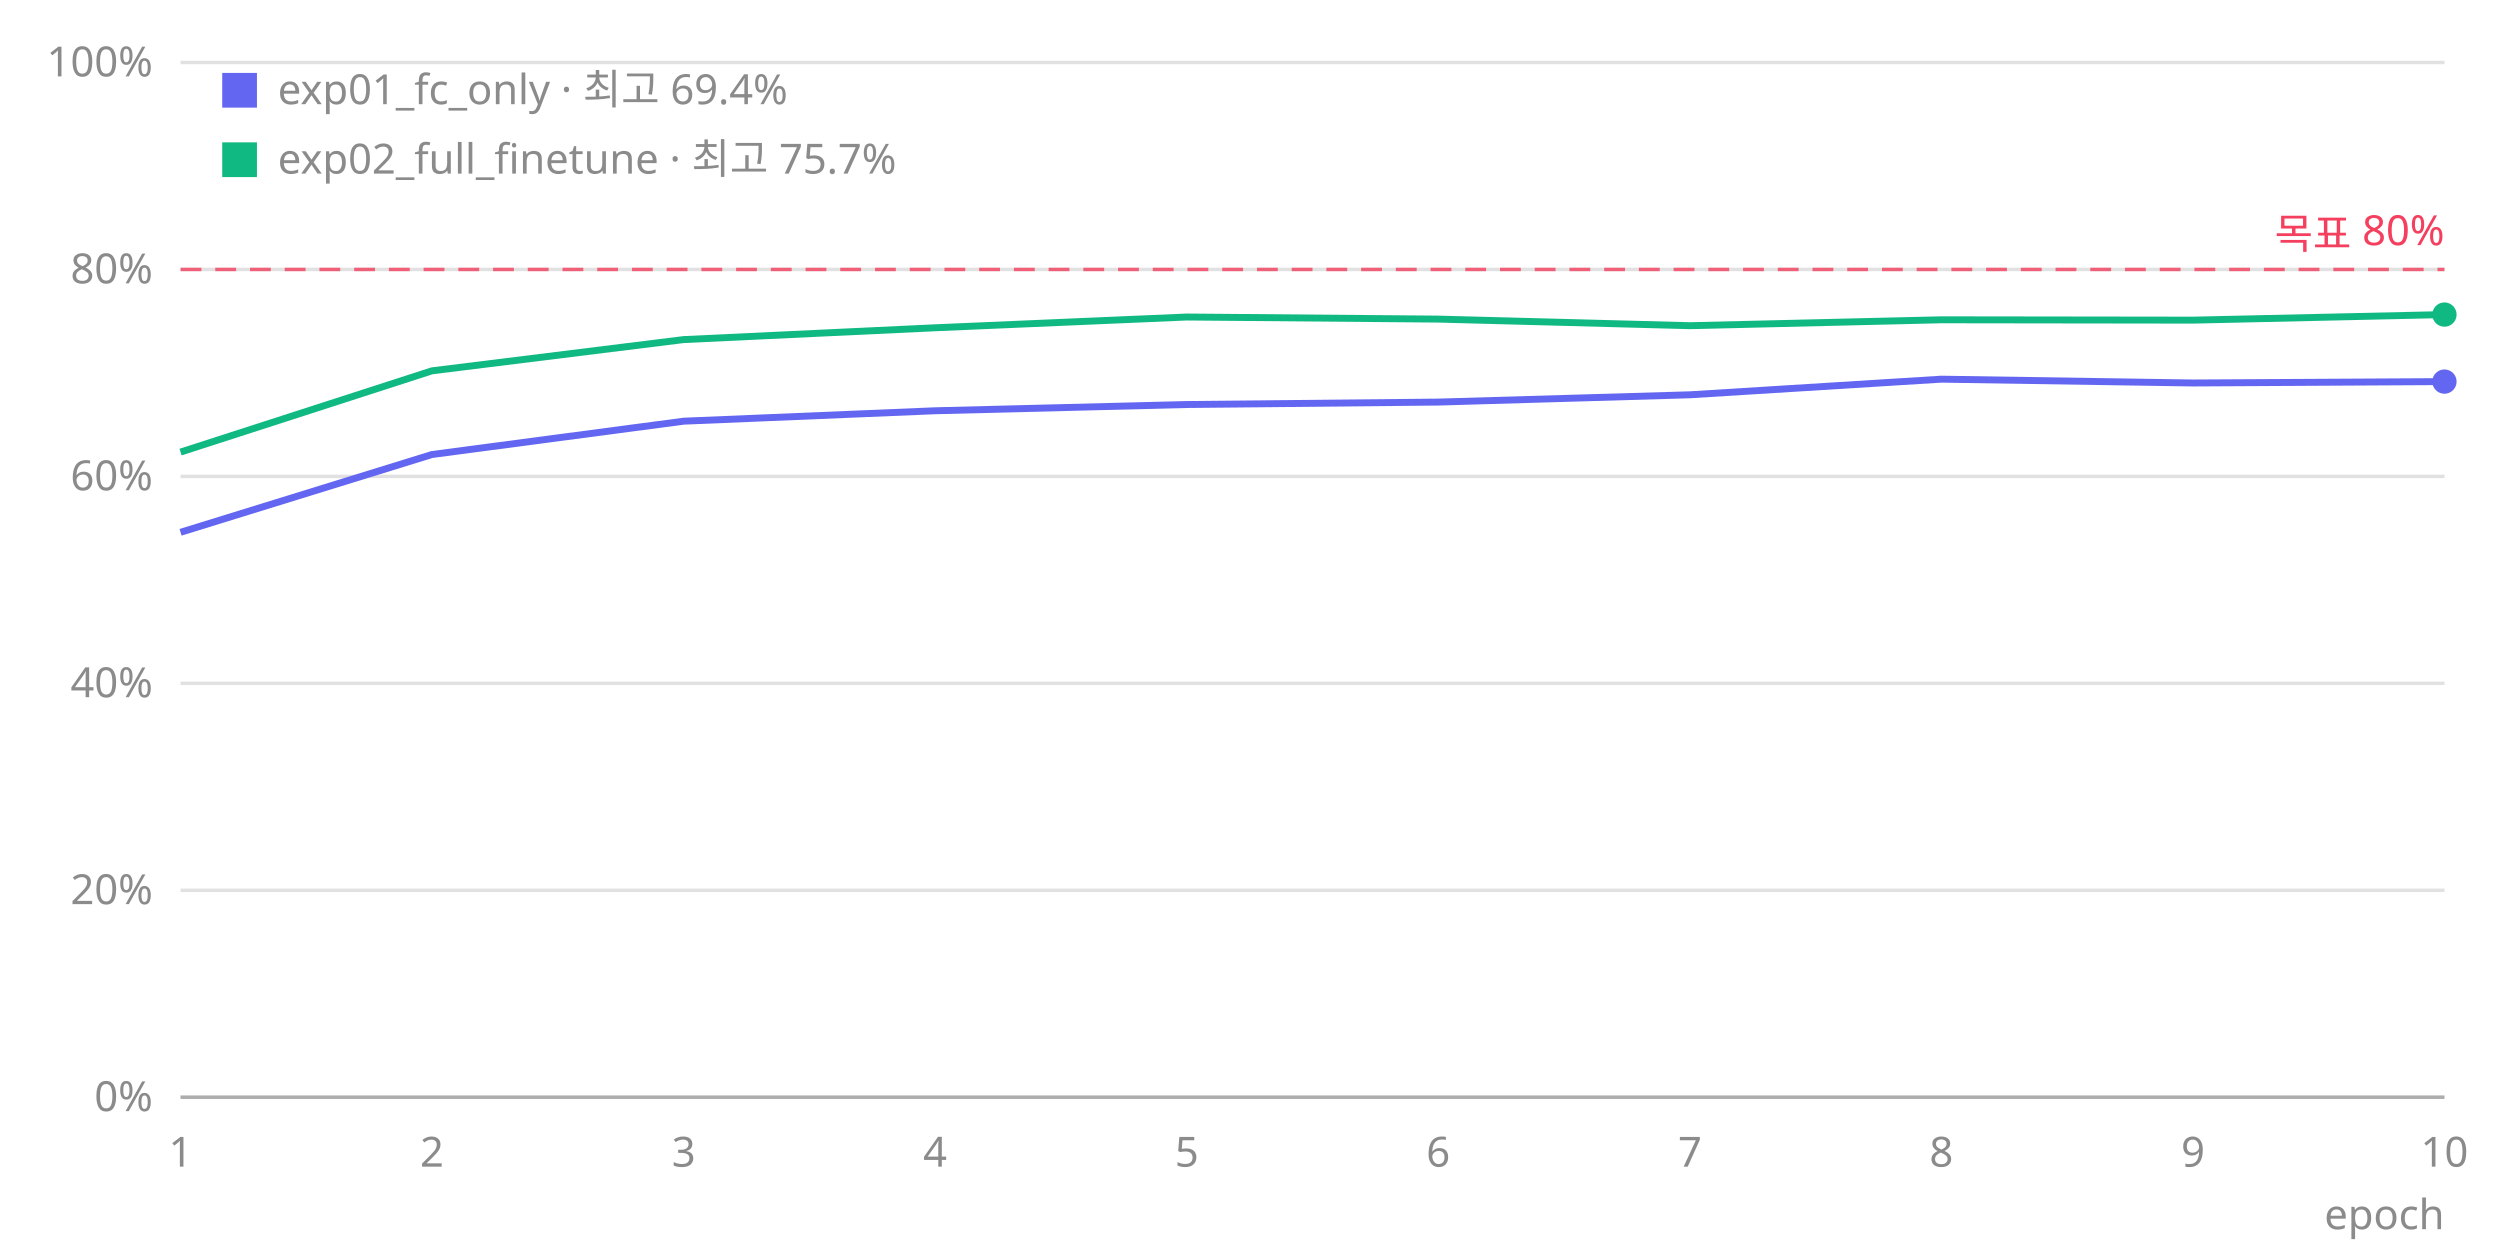
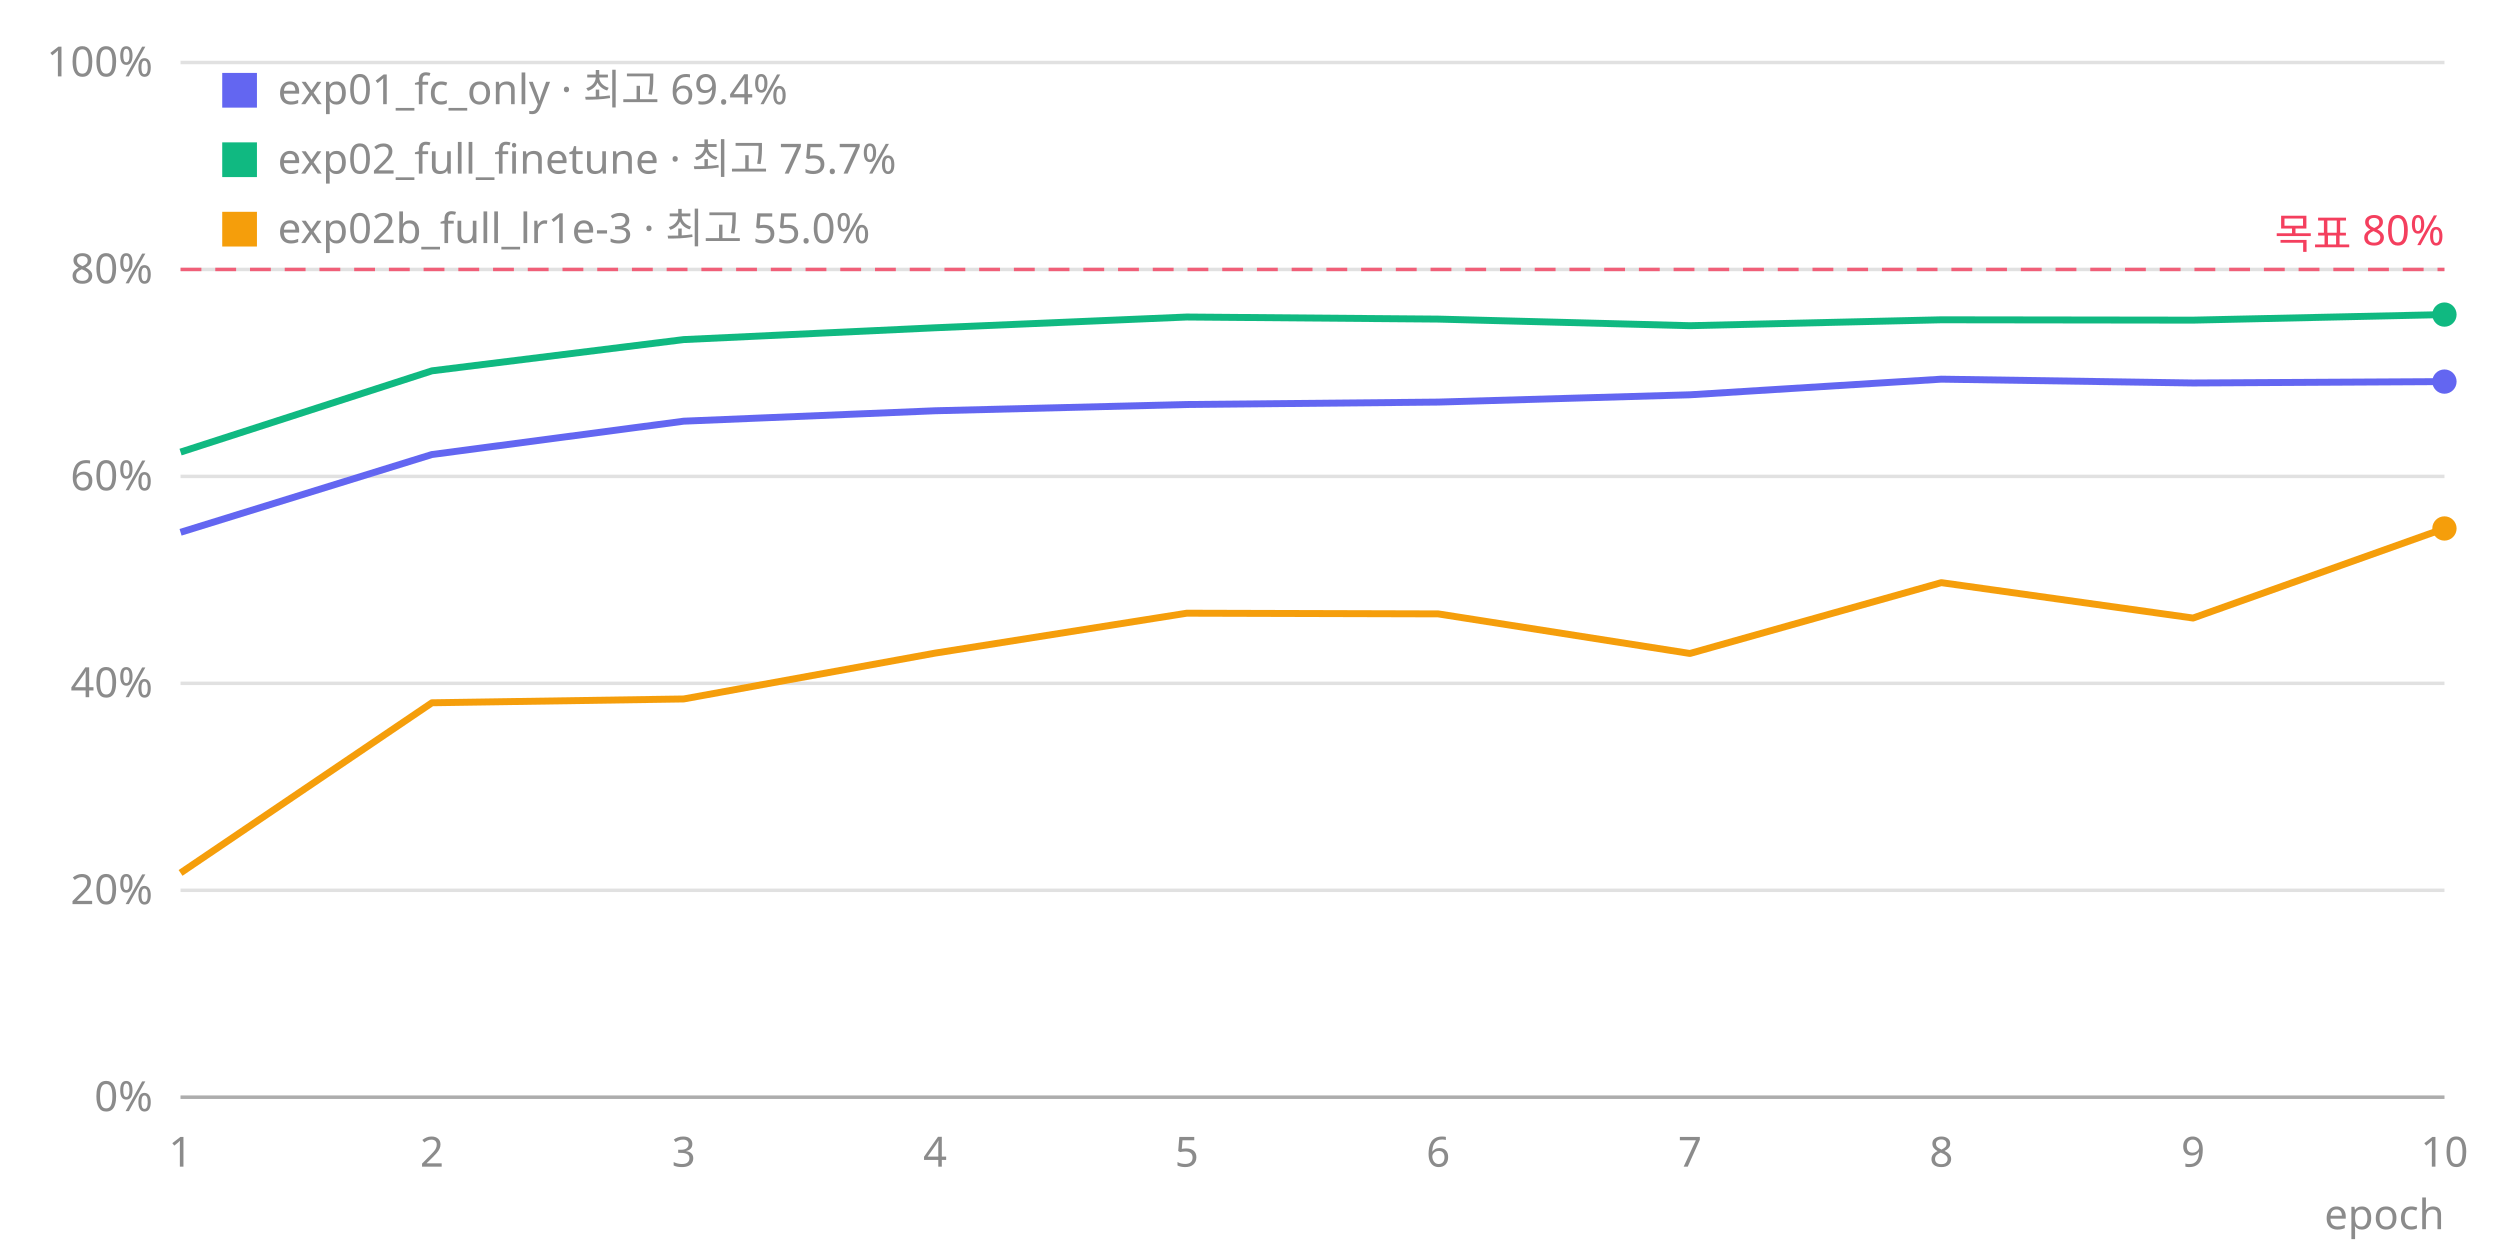
<svg xmlns="http://www.w3.org/2000/svg" width="720" height="360" viewBox="0 0 720 360" font-family="sans-serif">
  <line x1="52" y1="316.0" x2="704" y2="316.0" stroke="#8b8b8b" stroke-opacity="0.25" />
  <text x="44" y="320.0" text-anchor="end" font-size="12" fill="#8b8b8b">0%</text>
  <line x1="52" y1="256.4" x2="704" y2="256.4" stroke="#8b8b8b" stroke-opacity="0.25" />
  <text x="44" y="260.4" text-anchor="end" font-size="12" fill="#8b8b8b">20%</text>
  <line x1="52" y1="196.8" x2="704" y2="196.8" stroke="#8b8b8b" stroke-opacity="0.25" />
  <text x="44" y="200.8" text-anchor="end" font-size="12" fill="#8b8b8b">40%</text>
  <line x1="52" y1="137.2" x2="704" y2="137.2" stroke="#8b8b8b" stroke-opacity="0.25" />
  <text x="44" y="141.2" text-anchor="end" font-size="12" fill="#8b8b8b">60%</text>
  <line x1="52" y1="77.6" x2="704" y2="77.6" stroke="#8b8b8b" stroke-opacity="0.25" />
  <text x="44" y="81.6" text-anchor="end" font-size="12" fill="#8b8b8b">80%</text>
  <line x1="52" y1="18.0" x2="704" y2="18.0" stroke="#8b8b8b" stroke-opacity="0.25" />
  <text x="44" y="22.0" text-anchor="end" font-size="12" fill="#8b8b8b">100%</text>
  <line x1="52" y1="77.6" x2="704" y2="77.6" stroke="#F43F5E" stroke-dasharray="6 4" stroke-opacity="0.8" />
  <text x="704" y="71.6" text-anchor="end" font-size="12" fill="#F43F5E">목표 80%</text>
  <text x="52.0" y="336" text-anchor="middle" font-size="12" fill="#8b8b8b">1</text>
  <text x="124.4" y="336" text-anchor="middle" font-size="12" fill="#8b8b8b">2</text>
  <text x="196.9" y="336" text-anchor="middle" font-size="12" fill="#8b8b8b">3</text>
  <text x="269.3" y="336" text-anchor="middle" font-size="12" fill="#8b8b8b">4</text>
  <text x="341.8" y="336" text-anchor="middle" font-size="12" fill="#8b8b8b">5</text>
  <text x="414.2" y="336" text-anchor="middle" font-size="12" fill="#8b8b8b">6</text>
  <text x="486.7" y="336" text-anchor="middle" font-size="12" fill="#8b8b8b">7</text>
  <text x="559.1" y="336" text-anchor="middle" font-size="12" fill="#8b8b8b">8</text>
  <text x="631.6" y="336" text-anchor="middle" font-size="12" fill="#8b8b8b">9</text>
  <text x="704.0" y="336" text-anchor="middle" font-size="12" fill="#8b8b8b">10</text>
  <text x="704" y="354" text-anchor="end" font-size="12" fill="#8b8b8b">epoch</text>
  <polyline points="52.0,153.3 124.4,130.9 196.9,121.3 269.3,118.3 341.8,116.5 414.2,115.8 486.7,113.7 559.1,109.2 631.6,110.3 704.0,109.9" fill="none" stroke="#6366F1" stroke-width="2" stroke-linejoin="round" />
  <circle cx="704.0" cy="109.9" r="3.5" fill="#6366F1" />
  <rect x="64" y="21" width="10" height="10" fill="#6366F1" />
  <text x="80" y="30" font-size="12" fill="#8b8b8b">exp01_fc_only · 최고 69.4%</text>
  <polyline points="52.0,130.2 124.4,106.8 196.9,97.8 269.3,94.4 341.8,91.3 414.2,91.9 486.7,93.8 559.1,92.1 631.6,92.2 704.0,90.6" fill="none" stroke="#10B981" stroke-width="2" stroke-linejoin="round" />
  <circle cx="704.0" cy="90.6" r="3.5" fill="#10B981" />
  <rect x="64" y="41" width="10" height="10" fill="#10B981" />
  <text x="80" y="50" font-size="12" fill="#8b8b8b">exp02_full_finetune · 최고 75.7%</text>
+   <polyline points="52.0,251.4 124.4,202.4 196.9,201.3 269.3,188.1 341.8,176.6 414.2,176.8 486.7,188.2 559.1,167.8 631.6,178.0 704.0,152.2" fill="none" stroke="#F59E0B" stroke-width="2" stroke-linejoin="round" />
+   <circle cx="704.0" cy="152.2" r="3.5" fill="#F59E0B" />
+   <rect x="64" y="61" width="10" height="10" fill="#F59E0B" />
+   <text x="80" y="70" font-size="12" fill="#8b8b8b">exp02b_full_lr1e-3 · 최고 55.0%</text>
  <line x1="52" y1="316" x2="704" y2="316" stroke="#8b8b8b" stroke-opacity="0.6" />
</svg>
